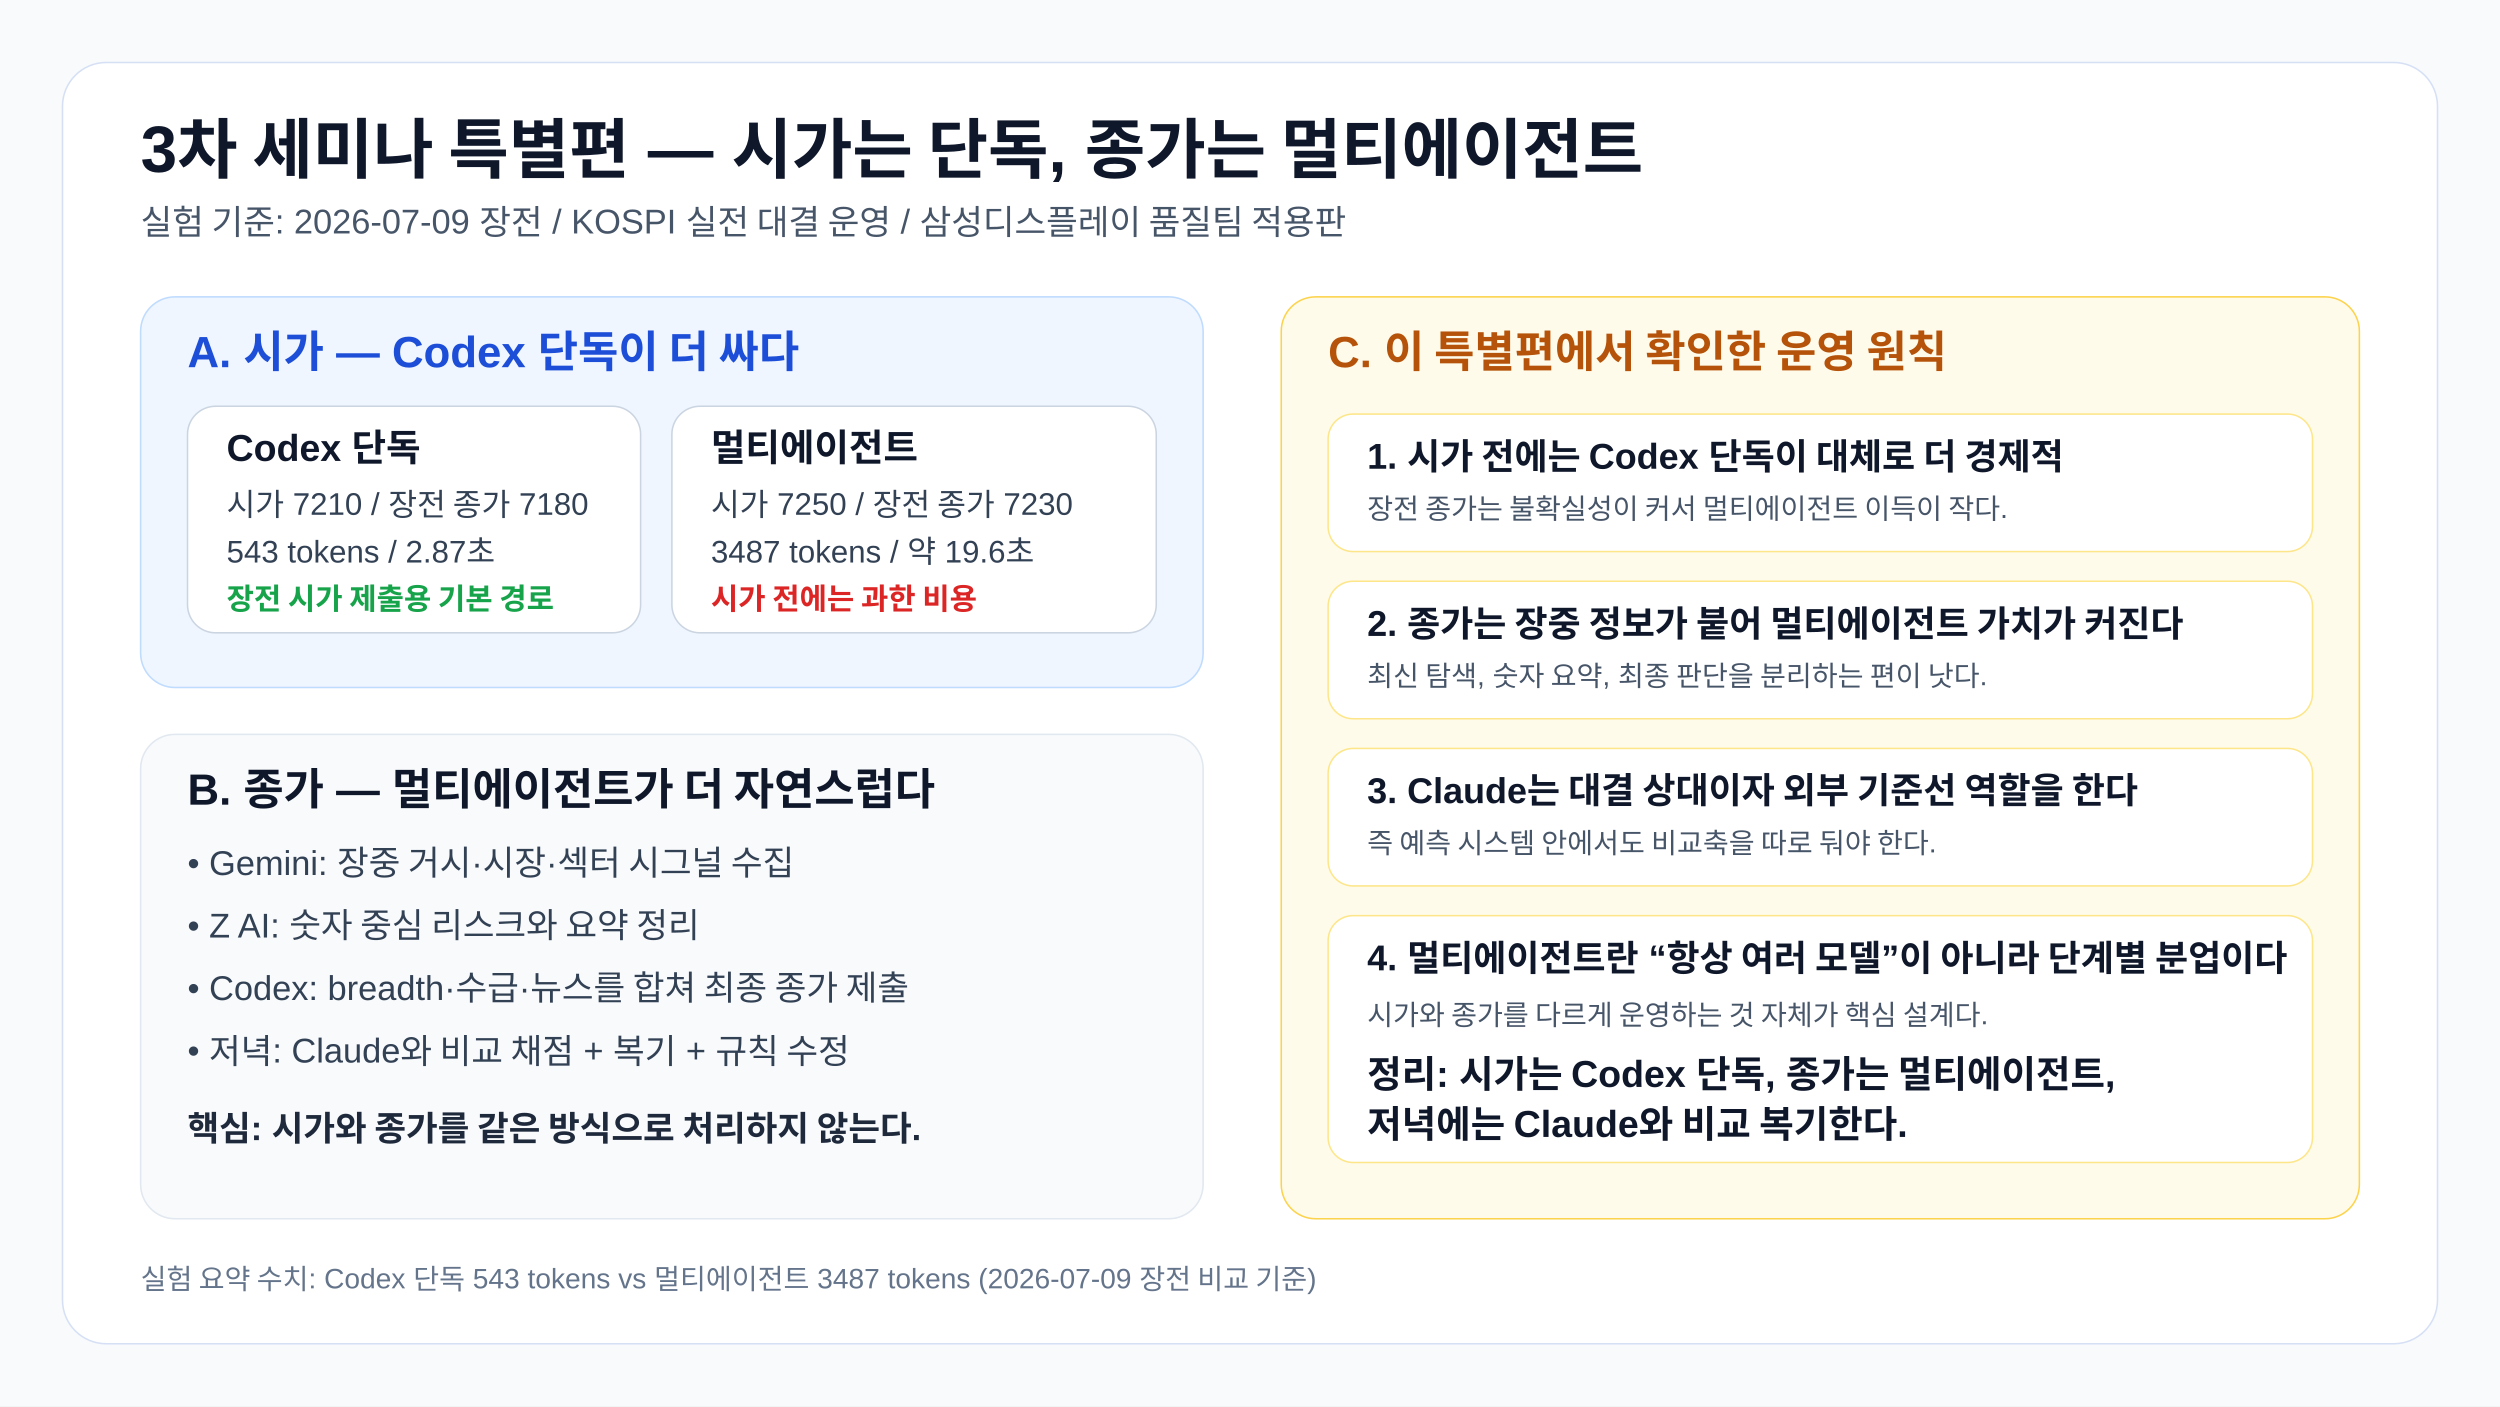
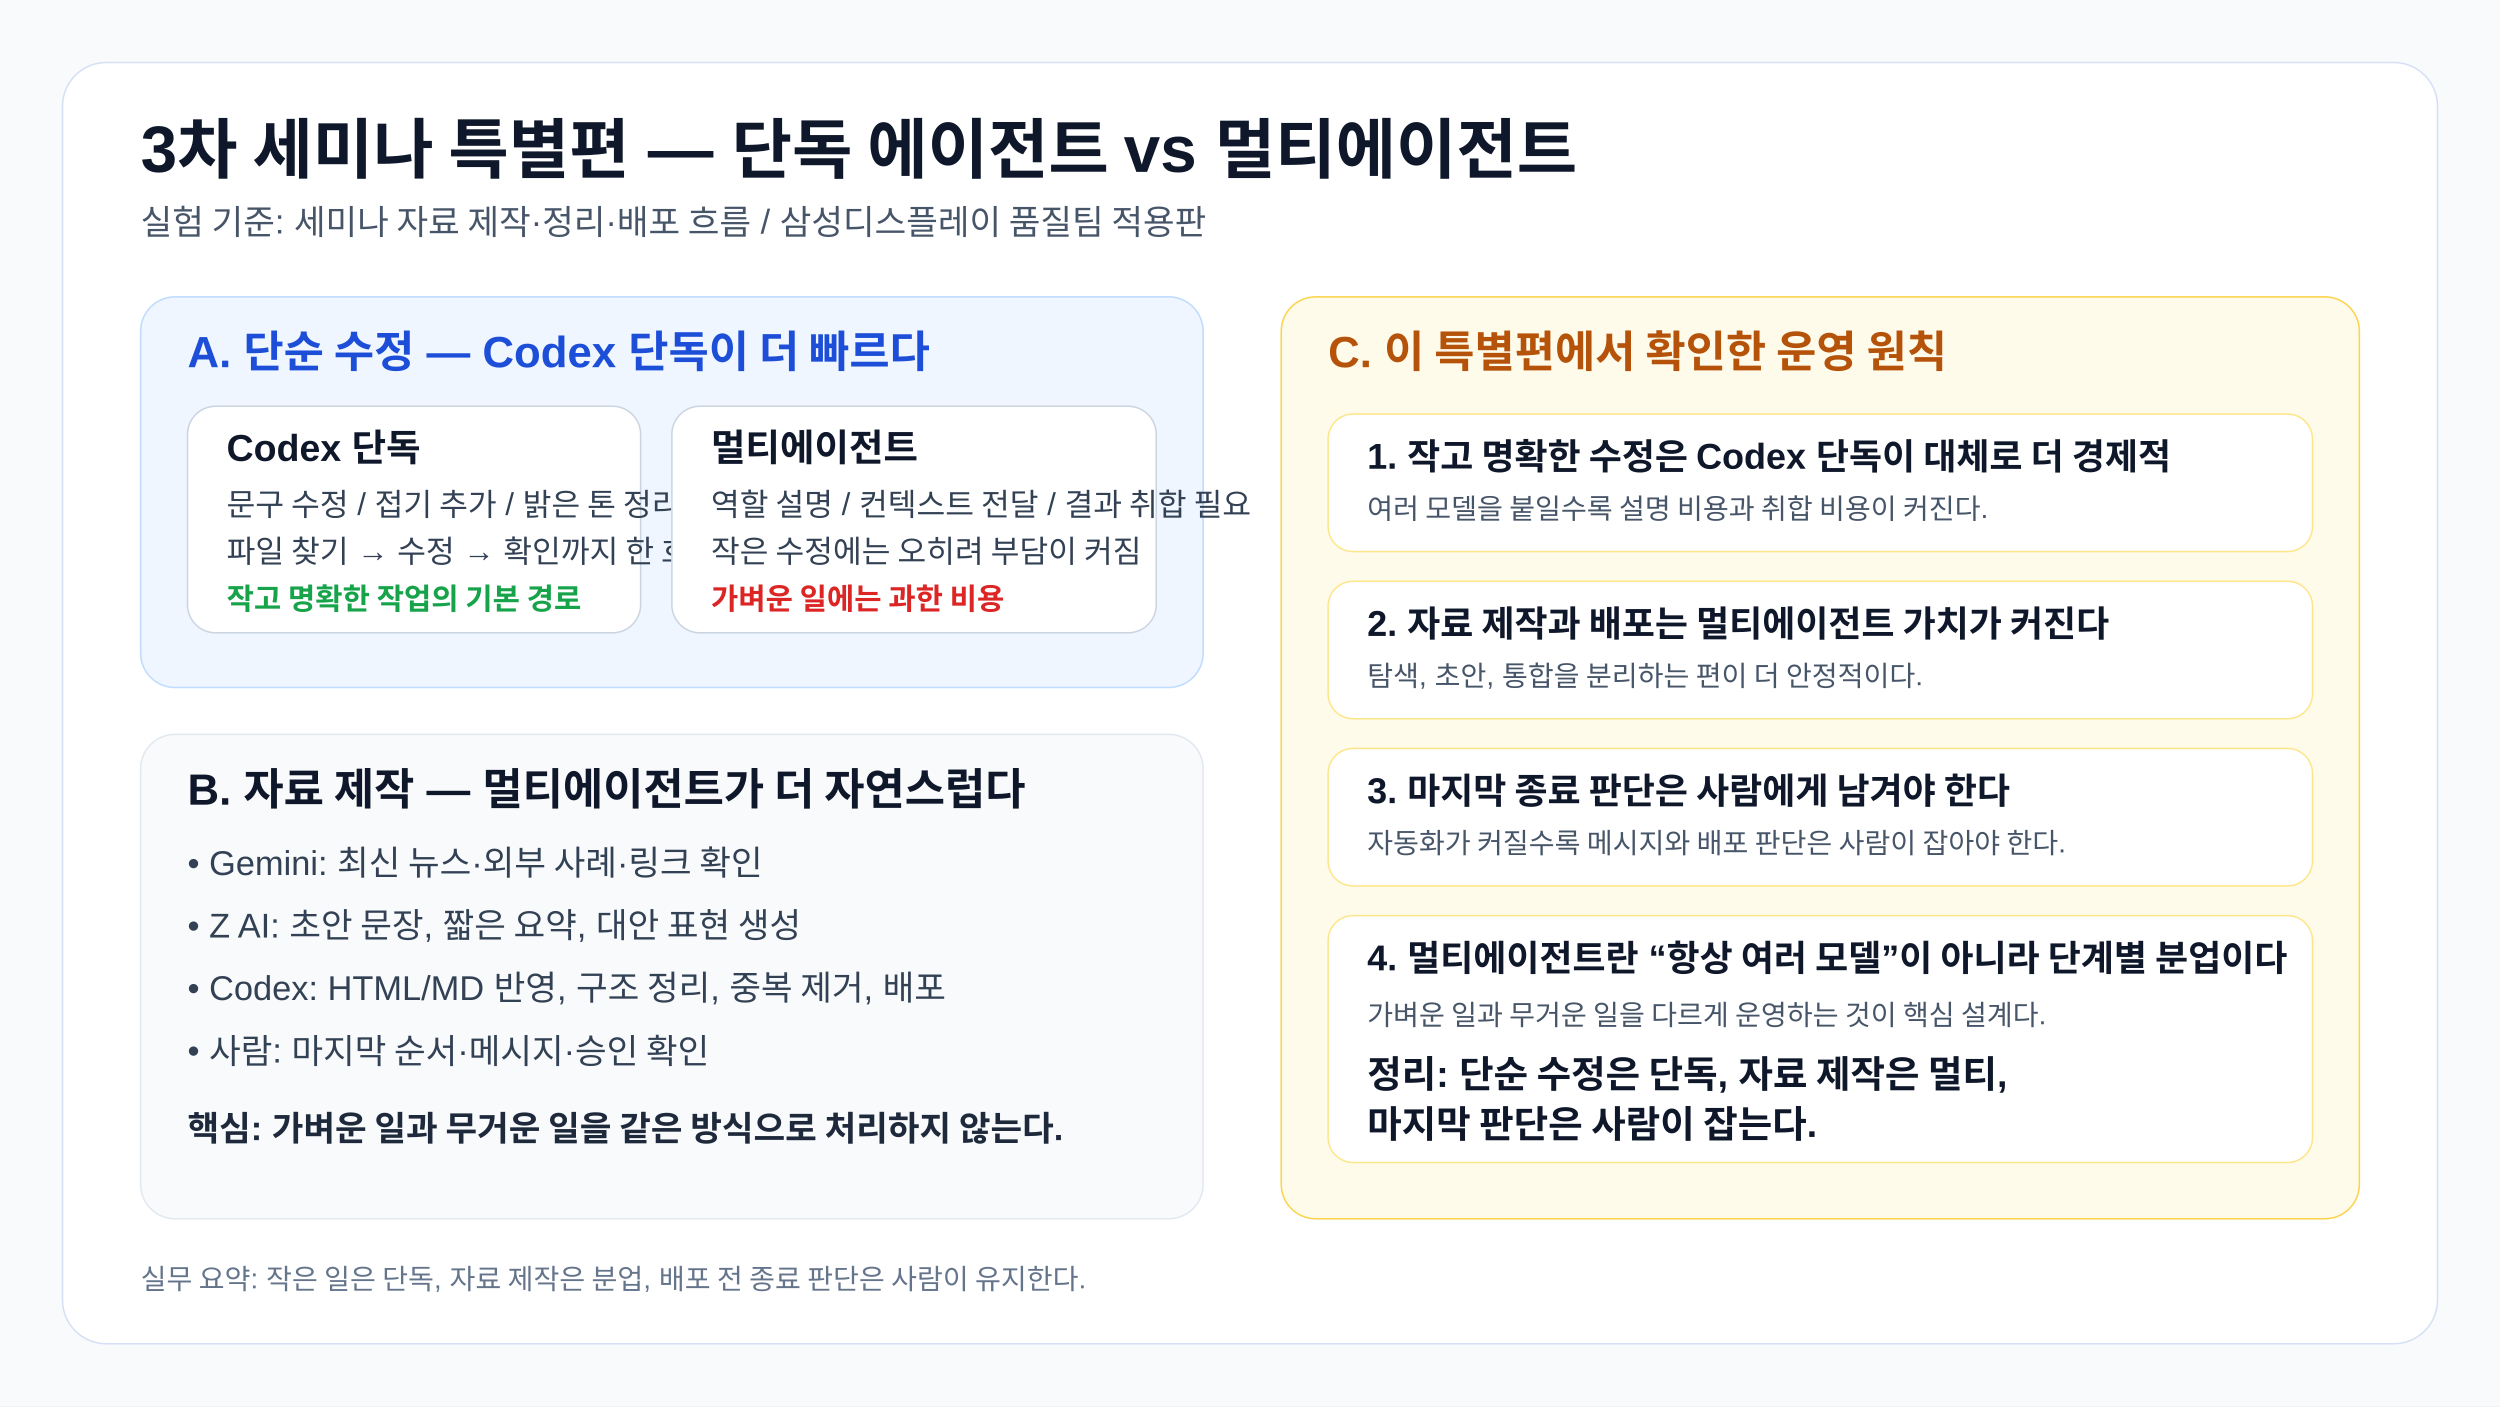
<svg xmlns="http://www.w3.org/2000/svg" width="1600" height="900" viewBox="0 0 1600 900" fill="none">
  <rect width="1600" height="900" fill="#F8FAFC" />
  <rect x="40" y="40" width="1520" height="820" rx="28" fill="#FFFFFF" stroke="#D6E0F5" />
-   <text x="90" y="110" fill="#0F172A" font-family="Arial, sans-serif" font-size="42" font-weight="700">3차 세미나 특별편 — 시가는 단독, 종가는 멀티에이전트</text>
-   <text x="90" y="150" fill="#475569" font-family="Arial, sans-serif" font-size="22">실험 기준: 2026-07-09 장전 / KOSPI 실전 대결 운영 / 삼성디스플레이 품질팀 적용판</text>
+   <text x="90" y="110" fill="#0F172A" font-family="Arial, sans-serif" font-size="42" font-weight="700">3차 세미나 특별편 — 단독 에이전트 vs 멀티에이전트</text>
+   <text x="90" y="150" fill="#475569" font-family="Arial, sans-serif" font-size="22">실험 기준: 세미나 자료 제작·정리·배포 흐름 / 삼성디스플레이 품질팀 적용판</text>
  <rect x="90" y="190" width="680" height="250" rx="22" fill="#EFF6FF" stroke="#BFDBFE" />
-   <text x="120" y="235" fill="#1D4ED8" font-family="Arial, sans-serif" font-size="28" font-weight="700">A. 시가 — Codex 단독이 더 싸다</text>
+   <text x="120" y="235" fill="#1D4ED8" font-family="Arial, sans-serif" font-size="28" font-weight="700">A. 단순 수정 — Codex 단독이 더 빠르다</text>
  <rect x="120" y="260" width="290" height="145" rx="18" fill="#FFFFFF" stroke="#CBD5E1" />
  <text x="145" y="295" fill="#0F172A" font-family="Arial, sans-serif" font-size="24" font-weight="700">Codex 단독</text>
-   <text x="145" y="330" fill="#334155" font-family="Arial, sans-serif" font-size="20">시가 7210 / 장전 종가 7180</text>
-   <text x="145" y="360" fill="#334155" font-family="Arial, sans-serif" font-size="20">543 tokens / 2.87초</text>
-   <text x="145" y="390" fill="#16A34A" font-family="Arial, sans-serif" font-size="19" font-weight="700">장전 시가 제출용 기본 경로</text>
+   <text x="145" y="330" fill="#334155" font-family="Arial, sans-serif" font-size="20">문구 수정 / 접기 추가 / 밝은 톤 정리</text>
+   <text x="145" y="360" fill="#334155" font-family="Arial, sans-serif" font-size="20">파일 찾기 → 수정 → 확인까지 한 흐름</text>
+   <text x="145" y="390" fill="#16A34A" font-family="Arial, sans-serif" font-size="19" font-weight="700">작고 명확한 작업의 기본 경로</text>
  <rect x="430" y="260" width="310" height="145" rx="18" fill="#FFFFFF" stroke="#CBD5E1" />
  <text x="455" y="295" fill="#0F172A" font-family="Arial, sans-serif" font-size="24" font-weight="700">멀티에이전트</text>
-   <text x="455" y="330" fill="#334155" font-family="Arial, sans-serif" font-size="20">시가 7250 / 장전 종가 7230</text>
-   <text x="455" y="360" fill="#334155" font-family="Arial, sans-serif" font-size="20">3487 tokens / 약 19.6초</text>
-   <text x="455" y="390" fill="#DC2626" font-family="Arial, sans-serif" font-size="19" font-weight="700">시가 전에는 과한 비용</text>
+   <text x="455" y="330" fill="#334155" font-family="Arial, sans-serif" font-size="20">역할 설명 / 컨텍스트 전달 / 결과 취합 필요</text>
+   <text x="455" y="360" fill="#334155" font-family="Arial, sans-serif" font-size="20">작은 수정에는 오히려 부담이 커짐</text>
+   <text x="455" y="390" fill="#DC2626" font-family="Arial, sans-serif" font-size="19" font-weight="700">가벼운 일에는 과한 비용</text>
  <rect x="90" y="470" width="680" height="310" rx="22" fill="#F8FAFC" stroke="#E2E8F0" />
-   <text x="120" y="515" fill="#0F172A" font-family="Arial, sans-serif" font-size="28" font-weight="700">B. 종가 — 멀티에이전트가 더 자연스럽다</text>
-   <text x="120" y="560" fill="#334155" font-family="Arial, sans-serif" font-size="22">• Gemini: 장중 거시·시장·섹터 시그널 수집</text>
-   <text x="120" y="600" fill="#334155" font-family="Arial, sans-serif" font-size="22">• Z AI: 숫자 중심 리스크와 요약 정리</text>
-   <text x="120" y="640" fill="#334155" font-family="Arial, sans-serif" font-size="22">• Codex: breadth·수급·뉴스를 합쳐 최종 종가 제출</text>
-   <text x="120" y="680" fill="#334155" font-family="Arial, sans-serif" font-size="22">• 저녁: Claude와 비교 채점 + 복기 + 규칙 수정</text>
-   <text x="120" y="730" fill="#1E293B" font-family="Arial, sans-serif" font-size="22" font-weight="700">핵심: 시가와 종가를 같은 방식으로 처리하지 않는다.</text>
+   <text x="120" y="515" fill="#0F172A" font-family="Arial, sans-serif" font-size="28" font-weight="700">B. 자료 제작 — 멀티에이전트가 더 자연스럽다</text>
+   <text x="120" y="560" fill="#334155" font-family="Arial, sans-serif" font-size="22">• Gemini: 최신 뉴스·외부 사례·링크 확인</text>
+   <text x="120" y="600" fill="#334155" font-family="Arial, sans-serif" font-size="22">• Z AI: 초안 문장, 짧은 요약, 대안 표현 생성</text>
+   <text x="120" y="640" fill="#334155" font-family="Arial, sans-serif" font-size="22">• Codex: HTML/MD 반영, 구조 정리, 중복 제거, 배포</text>
+   <text x="120" y="680" fill="#334155" font-family="Arial, sans-serif" font-size="22">• 사람: 마지막 순서·메시지·승인 확인</text>
+   <text x="120" y="730" fill="#1E293B" font-family="Arial, sans-serif" font-size="22" font-weight="700">핵심: 가벼운 일과 무거운 일을 같은 방식으로 처리하지 않는다.</text>
  <rect x="820" y="190" width="690" height="590" rx="22" fill="#FFFBEB" stroke="#FCD34D" />
  <text x="850" y="235" fill="#B45309" font-family="Arial, sans-serif" font-size="28" font-weight="700">C. 이 특별편에서 확인한 운영 원칙</text>
  <rect x="850" y="265" width="630" height="88" rx="16" fill="#FFFFFF" stroke="#FDE68A" />
-   <text x="875" y="300" fill="#0F172A" font-family="Arial, sans-serif" font-size="23" font-weight="700">1. 시가 전에는 Codex 단독이 대체로 더 경제적</text>
-   <text x="875" y="332" fill="#475569" font-family="Arial, sans-serif" font-size="18">장전 종가는 불확실성이 커서 멀티에이전트 이득이 작다.</text>
+   <text x="875" y="300" fill="#0F172A" font-family="Arial, sans-serif" font-size="23" font-weight="700">1. 작고 명확한 수정은 Codex 단독이 대체로 더 경제적</text>
+   <text x="875" y="332" fill="#475569" font-family="Arial, sans-serif" font-size="18">여러 모델을 붙일수록 설명 비용과 취합 비용이 커진다.</text>
  <rect x="850" y="372" width="630" height="88" rx="16" fill="#FFFFFF" stroke="#FDE68A" />
-   <text x="875" y="407" fill="#0F172A" font-family="Arial, sans-serif" font-size="23" font-weight="700">2. 종가는 장중 정보가 붙어 멀티에이전트 가치가 커진다</text>
-   <text x="875" y="439" fill="#475569" font-family="Arial, sans-serif" font-size="18">최신 탐색, 숫자 요약, 최종 판단을 분리하는 편이 낫다.</text>
+   <text x="875" y="407" fill="#0F172A" font-family="Arial, sans-serif" font-size="23" font-weight="700">2. 자료 제작과 배포는 멀티에이전트 가치가 커진다</text>
+   <text x="875" y="439" fill="#475569" font-family="Arial, sans-serif" font-size="18">탐색, 초안, 통합을 분리하는 편이 더 안정적이다.</text>
  <rect x="850" y="479" width="630" height="88" rx="16" fill="#FFFFFF" stroke="#FDE68A" />
-   <text x="875" y="514" fill="#0F172A" font-family="Arial, sans-serif" font-size="23" font-weight="700">3. Claude는 대결 상대이자 외부 기준선 역할을 한다</text>
-   <text x="875" y="546" fill="#475569" font-family="Arial, sans-serif" font-size="18">즉 예측 시스템 안에서도 비교축을 따로 둬야 한다.</text>
+   <text x="875" y="514" fill="#0F172A" font-family="Arial, sans-serif" font-size="23" font-weight="700">3. 마지막 종료 판단은 사람에게 남겨야 한다</text>
+   <text x="875" y="546" fill="#475569" font-family="Arial, sans-serif" font-size="18">자동화가 커질수록 메시지와 배포 판단은 사람이 잡아야 한다.</text>
  <rect x="850" y="586" width="630" height="158" rx="16" fill="#FFFFFF" stroke="#FDE68A" />
  <text x="875" y="621" fill="#0F172A" font-family="Arial, sans-serif" font-size="23" font-weight="700">4. 멀티에이전트란 “항상 여러 모델”이 아니라 단계별 분업이다</text>
-   <text x="875" y="656" fill="#475569" font-family="Arial, sans-serif" font-size="18">시가와 종가를 다르게 운영하는 것 자체가 핵심 설계다.</text>
-   <text x="875" y="696" fill="#0F172A" font-family="Arial, sans-serif" font-size="24" font-weight="700">정리: 시가는 Codex 단독, 종가는 멀티에이전트,</text>
-   <text x="875" y="728" fill="#0F172A" font-family="Arial, sans-serif" font-size="24" font-weight="700">저녁에는 Claude와 비교 복기한다.</text>
-   <text x="90" y="825" fill="#64748B" font-family="Arial, sans-serif" font-size="18">실험 요약 수치: Codex 단독 543 tokens vs 멀티에이전트 3487 tokens (2026-07-09 장전 비교 기준)</text>
+   <text x="875" y="656" fill="#475569" font-family="Arial, sans-serif" font-size="18">가벼운 일과 무거운 일을 다르게 운영하는 것이 핵심 설계다.</text>
+   <text x="875" y="696" fill="#0F172A" font-family="Arial, sans-serif" font-size="24" font-weight="700">정리: 단순 수정은 단독, 자료 제작은 멀티,</text>
+   <text x="875" y="728" fill="#0F172A" font-family="Arial, sans-serif" font-size="24" font-weight="700">마지막 판단은 사람이 잡는다.</text>
+   <text x="90" y="825" fill="#64748B" font-family="Arial, sans-serif" font-size="18">실무 요약: 작은 일은 단독, 자료 제작은 분업, 배포 전 종료 판단은 사람이 유지한다.</text>
</svg>
